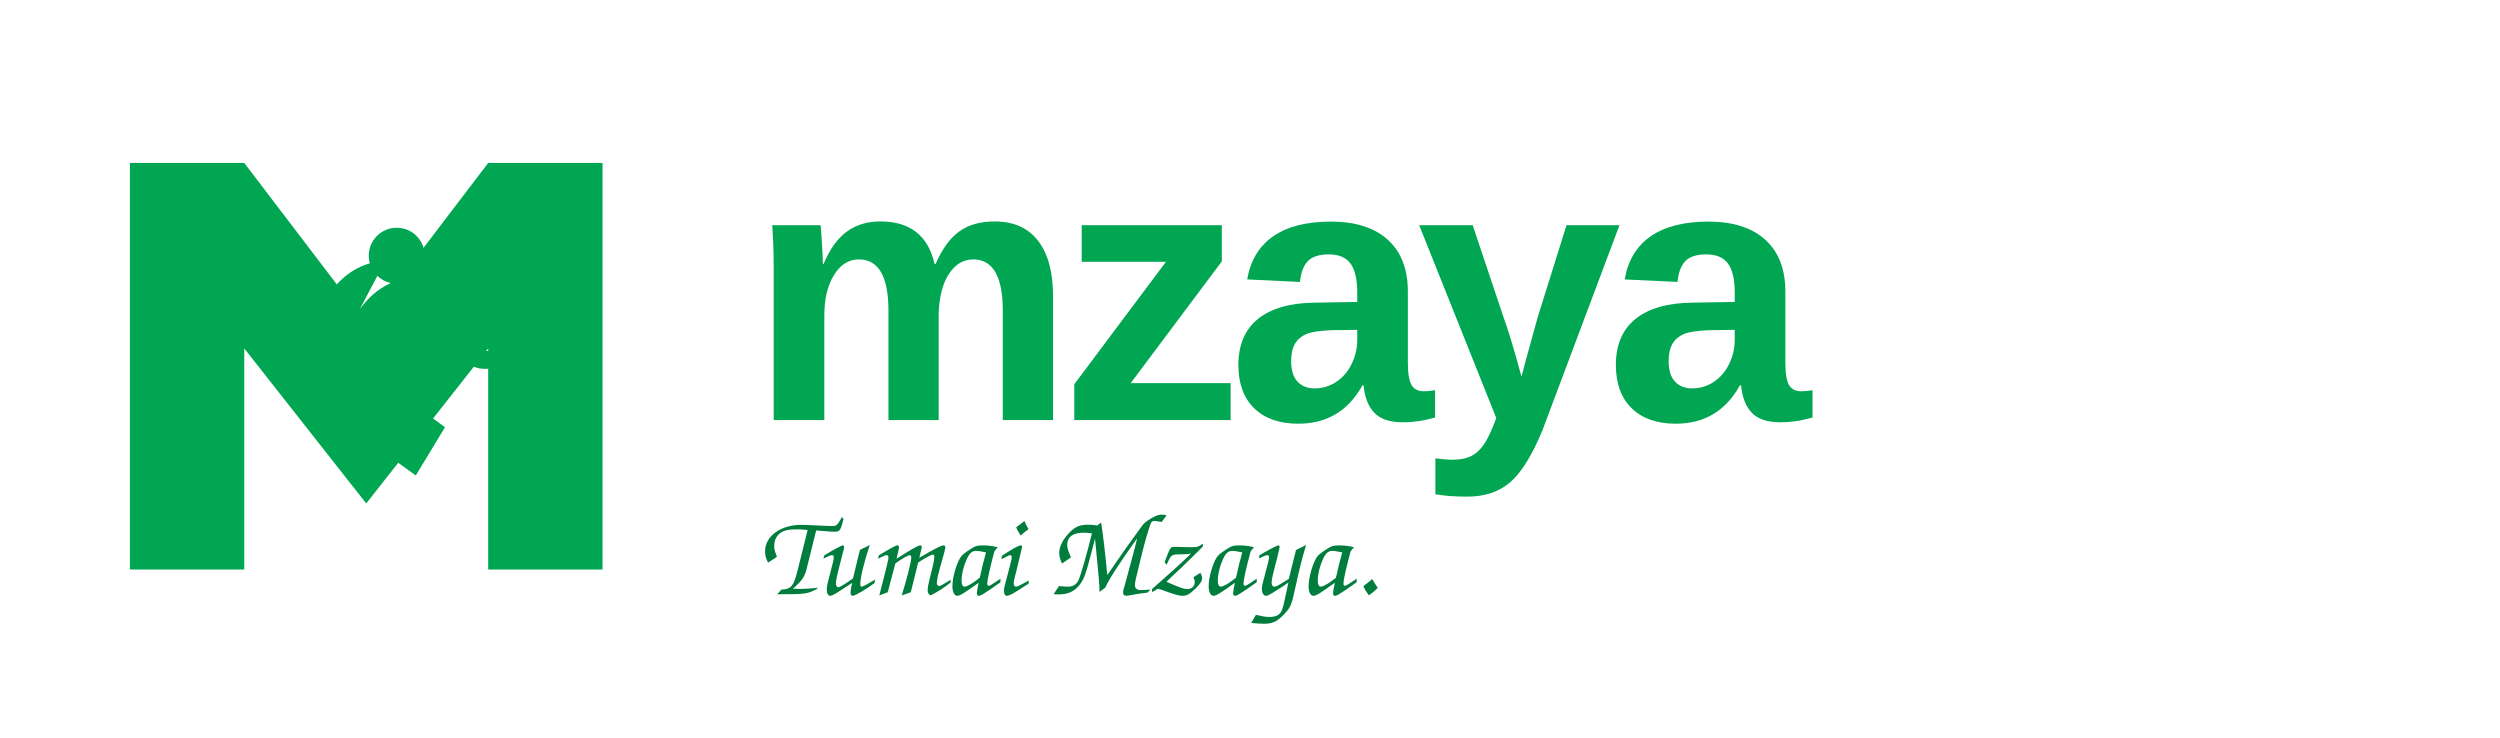
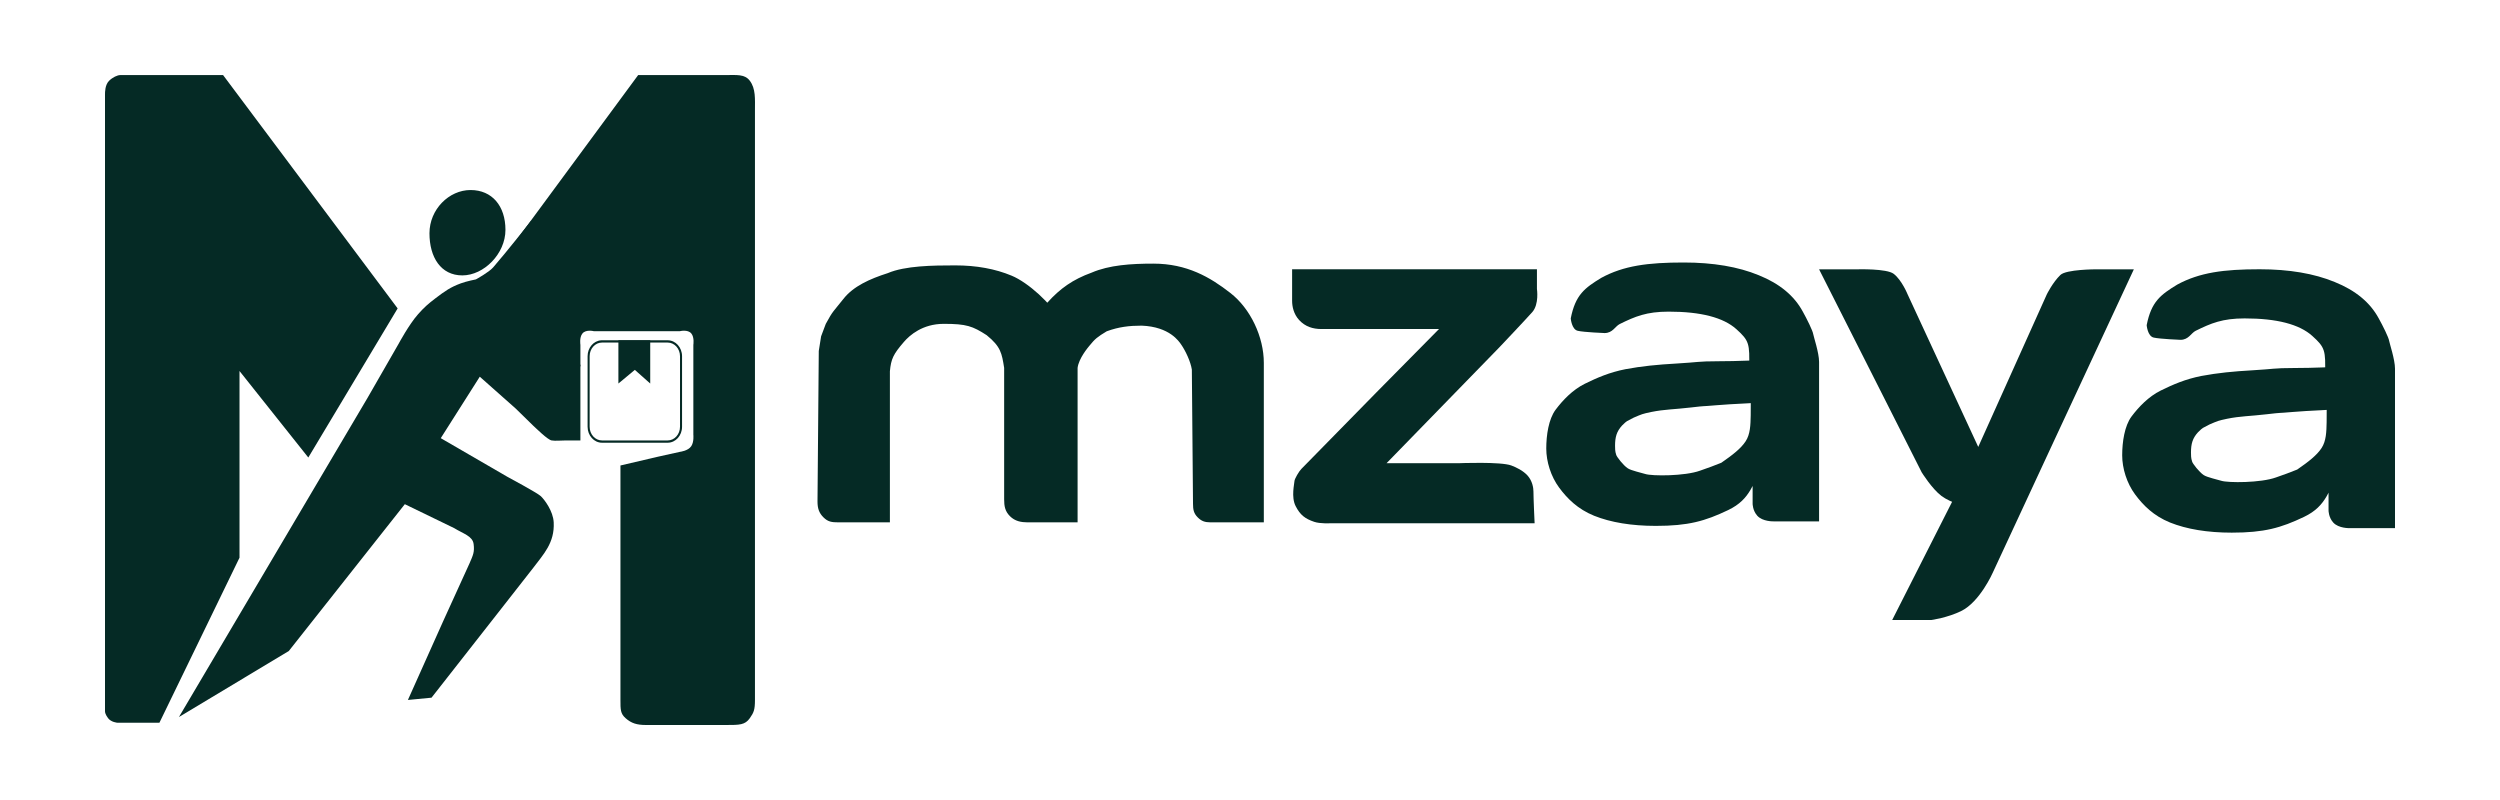
- <svg xmlns="http://www.w3.org/2000/svg" viewBox="0 0 1220 360">
-   <g transform="translate(20,20) scale(.62)">
-     <path d="M70 416V96h90l96 126 96-126h90v320h-90V242l-96 122-96-122v174z" fill="#00A651" />
-     <circle cx="280" cy="169" r="22" fill="#00A651" />
-     <path d="M251 211c16-22 39-30 62-20l40 20-18 36-33-16-29 40 45 33-23 38-69-50 43-61-17 8-35 47-33-23 43-64c11-16 26-25 44-26z" fill="#00A651" />
-     <rect x="339" y="191" width="60" height="60" rx="9" fill="none" stroke="#00A651" stroke-width="14" />
-     <path d="M370 191v26l-11-8-11 8v-26" fill="#00A651" />
-   </g>
-   <text x="365" y="205" font-family="Arial, Helvetica, sans-serif" font-size="180" font-weight="800" letter-spacing="-8" fill="#00A651">mzaya</text>
-   <text x="370" y="290" font-family="Segoe Script, Comic Sans MS, cursive" font-size="58" font-style="italic" fill="#007D3D">Tumai Mzaya.</text>
+ <svg xmlns="http://www.w3.org/2000/svg" width="1000" height="320" viewBox="0 0 1000 320" fill="none">
+   <path d="M892.713 213.059C882.97 213.059 874.625 211.669 867.997 209C861.449 206.33 857.281 202.152 854.007 197.724C850.733 193.295 848.877 187.353 848.877 182.135C848.877 176.797 849.813 170.364 852.608 166.602C855.482 162.78 859.395 158.655 864.266 156.228C869.217 153.802 874.12 151.651 880.588 150.377C887.136 149.163 893.179 148.561 901.107 148.11C909.501 147.632 909.501 147.208 917.429 147.208C926.289 147.208 931.885 146.757 937.481 146.757L930.02 149.914C930.259 140.207 930.104 139.04 924.913 134.369C919.723 129.698 910.699 127.362 897.842 127.362C888.978 127.362 884.405 129.29 878.256 132.323C876.428 133.225 875.458 135.932 872.194 135.932C872.194 135.932 863.924 135.601 861.468 135.03C859.012 134.458 858.67 130.068 858.67 130.068C860.535 120.596 864.266 117.89 870.917 113.831C879.861 108.978 889.528 107.706 903.822 107.706C915.64 107.706 925.662 109.405 933.888 112.802C942.193 116.139 948.062 120.992 951.496 127.362C953.093 130.213 955.484 135.03 955.668 136.383C955.791 137.285 958 143.825 958 147.465V211.255H939.813C939.813 211.255 935.434 211.393 933.284 209C931.417 206.921 931.419 204.204 931.419 204.204V185.894L935.97 187.35C931.578 195.782 930.889 202.316 921.626 206.745C912.362 211.173 905.649 213.059 892.713 213.059ZM888.516 192.311C891.17 193.167 904.285 193.203 910.433 190.958C916.582 188.714 913.232 190.056 918.884 187.817C923.491 184.644 926.746 182.084 928.621 179.231C930.495 176.379 930.574 172.67 930.653 168.909C930.733 165.087 930.653 162.168 930.653 160.288L937.947 163.445C931.958 164.052 923.99 164.191 916.962 164.798C910.015 165.405 913.491 164.911 906.703 165.7C899.995 166.489 896.278 166.412 890.847 167.504C887.174 168.293 887.286 168.304 883.852 169.759C880.588 171.564 881.521 170.662 879.189 172.917C877.033 175.283 876.391 177.517 876.391 181.035C876.391 183.742 876.713 183.948 876.857 184.644C877.001 185.34 879.655 188.853 881.521 190.056C882.92 190.958 887.117 191.86 888.516 192.311Z" fill="#052A25" />
+   <path d="M756.876 248L785.455 191.62L787.216 202.896C787.216 202.896 780.391 201.228 776.595 198.386C772.76 195.515 768.667 188.914 768.667 188.914L753.744 159.371L727.629 107.727H743.019C743.019 107.727 754.677 107.376 757.475 109.532C760.739 112.046 763.044 117.742 763.044 117.742L767.681 127.757L776.954 147.786L795.5 187.844H787.216L805.222 147.786L814.225 127.757L818.727 117.742C818.727 117.742 821.043 112.998 824.161 109.983C826.493 107.727 838.385 107.727 838.385 107.727H853.54L820.897 177.864L797.114 229.056C797.114 229.056 791.998 240.696 784.523 244.392C779.067 247.089 772.565 248 772.565 248H756.876Z" fill="#052A25" />
+   <path d="M662.342 210.353C652.6 210.353 644.254 208.963 637.626 206.293C631.078 203.624 626.91 199.446 623.636 195.018C620.362 190.589 618.506 184.646 618.506 179.429C618.506 174.09 619.442 167.657 622.237 163.896C625.112 160.074 629.024 155.949 633.895 153.522C638.847 151.095 643.749 148.944 650.217 147.671C656.765 146.457 662.808 145.854 670.736 145.403C679.13 144.926 679.13 144.501 687.058 144.501C695.918 144.501 701.514 144.05 707.11 144.05L699.649 147.208C699.889 137.501 699.733 136.334 694.543 131.663C689.352 126.991 680.329 124.656 667.472 124.656C658.608 124.656 654.034 126.584 647.886 129.617C646.057 130.519 645.088 133.225 641.823 133.225C641.823 133.225 633.553 132.895 631.097 132.323C628.642 131.752 628.299 127.362 628.299 127.362C630.165 117.89 633.895 115.184 640.547 111.125C649.49 106.271 659.157 105 673.451 105C685.27 105 695.292 106.699 703.517 110.096C711.822 113.433 717.691 118.286 721.125 124.656C722.722 127.507 725.113 132.323 725.298 133.676C725.42 134.579 727.629 141.119 727.629 144.759V208.549H709.442C709.442 208.549 705.063 208.687 702.913 206.293C701.047 204.214 701.048 201.498 701.048 201.498V183.188L705.6 184.644C701.208 193.076 700.518 199.61 691.255 204.038C681.992 208.467 675.279 210.353 662.342 210.353ZM658.145 189.605C660.799 190.461 673.914 190.497 680.063 188.252C686.212 186.007 682.861 187.35 688.514 185.111C693.12 181.937 696.375 179.378 698.25 176.525C700.125 173.672 700.203 169.964 700.283 166.203C700.363 162.381 700.283 159.462 700.283 157.581L707.577 160.739C701.588 161.345 693.619 161.485 686.592 162.092C679.644 162.698 683.12 162.205 676.332 162.994C669.624 163.783 665.907 163.706 660.477 164.798C656.803 165.587 656.915 165.597 653.482 167.053C650.217 168.857 651.15 167.955 648.818 170.211C646.662 172.576 646.02 174.811 646.02 178.329C646.02 181.035 646.343 181.241 646.487 181.937C646.631 182.634 649.285 186.147 651.15 187.35C652.549 188.252 656.746 189.154 658.145 189.605Z" fill="#052A25" />
+   <path d="M525.705 208.739C522.051 207.5 520.076 206.029 518.244 202.424C516.396 198.788 517.777 193.403 517.777 192.501C517.777 191.599 519.643 188.442 520.575 187.54C521.508 186.638 550.654 156.869 550.654 156.869L575.603 131.611C575.603 131.611 531.768 131.624 528.503 131.611C525.239 131.598 522.136 130.718 519.643 128.003C517.463 125.629 516.845 122.59 516.845 120.335C516.845 118.08 516.845 107.706 516.845 107.706H614.776V115.599C614.776 115.599 615.708 121.688 612.91 124.846C610.112 128.003 599.736 138.941 599.736 138.941L584.697 154.389L554.618 185.285H583.531C583.531 185.285 600.319 184.608 604.516 186.187C606.548 186.951 609.264 188.258 611.045 190.246C612.944 192.366 613.377 195.136 613.377 196.561C613.377 199.321 613.843 209.298 613.843 209.298H573.038H532.234C532.234 209.298 528.121 209.557 525.705 208.739Z" fill="#052A25" />
+   <path d="M479.071 206.934C477.469 205.333 477.207 203.777 477.205 201.522C477.204 199.267 476.739 147.849 476.739 147.849C476.273 144.691 474.213 140.35 472.542 137.926C471.609 136.573 467.879 130.709 456.686 130.258C451.672 130.258 447.465 130.767 442.696 132.513C438.966 134.768 438.033 135.491 435.701 138.377C435.235 138.954 431.504 143.338 431.038 147.15V150.555V153.712L414.25 127.552C415.182 125.748 414.967 126.508 418.913 121.082C424.043 115.374 429.173 111.766 436.634 109.059C443.704 106.004 452.471 105.451 461.35 105.451C474.75 105.451 484.071 110.879 492.128 117.178C500.185 123.414 505.529 134.768 505.529 145.142V208.942C505.529 208.942 486.532 208.961 484.2 208.942C481.869 208.923 480.573 208.437 479.071 206.934ZM329.377 206.934C327.604 205.172 327.001 203.326 327 200.62C326.999 197.914 327.511 140.384 327.511 140.384L328.444 134.521L330.309 129.56L355.958 148.503V166.545V208.942C355.958 208.942 338.237 208.942 335.439 208.942C332.641 208.942 331.167 208.714 329.377 206.934ZM403.99 206.483C401.986 204.483 401.661 202.424 401.659 199.718C401.656 197.012 401.659 147.15 401.659 147.15C400.726 141.286 400.336 138.685 394.664 134.07C389.068 130.462 386.617 129.52 377.409 129.541C369.015 129.56 363.885 134.07 361.554 136.776C357.332 141.676 356.424 143.542 355.958 148.503L330.309 129.56C333.23 124.166 333.276 124.75 337.304 119.637C341.332 114.461 348.03 111.518 355.08 109.263C362.068 106.27 373.208 106.155 382.087 106.155C390.555 106.155 398.077 107.527 404.654 110.271C411.313 113.015 420.778 121.688 423.577 127.552C427.774 134.07 431.038 144.691 431.038 147.15V208.942C431.038 208.942 413.522 208.966 410.985 208.942C408.449 208.918 406.013 208.502 403.99 206.483Z" fill="#052A25" />
+   <path d="M202.179 91.948C202.179 101.503 193.549 110.16 184.929 110.16C176.309 110.16 171.786 102.869 171.786 93.314C171.786 83.759 179.595 76.013 188.215 76.013C196.834 76.013 202.179 82.393 202.179 91.948Z" fill="#052A25" />
+   <path d="M71.572 286.813L115.518 260.406L161.929 201.673L181.643 211.234C185.34 213.511 189.036 214.421 189.447 217.608C189.858 220.796 189.268 221.981 187.804 225.348L177.331 248.341L163.161 279.983L172.608 279.073L201.152 242.649L213.268 227.17C217.376 221.706 221.894 217.153 221.483 208.958C221.255 204.405 217.786 199.852 216.349 198.486C214.911 197.12 203.001 190.746 203.001 190.746L176.304 175.266L191.911 150.681L206.286 163.429L213.268 170.258C214.295 171.169 219.019 175.917 220.661 176.177C222.304 176.437 223.947 176.177 226.411 176.177H232.161V146.128L212.447 88.306C212.447 88.306 202.769 100.628 197.251 106.973C195.563 108.913 190.371 111.753 190.371 111.753C190.371 111.753 186.619 112.491 184.313 113.347C180.094 114.911 177.922 116.481 174.25 119.265C171.335 121.476 169.753 122.856 167.268 125.64C163.635 129.709 159.465 137.477 159.465 137.477L147.041 159.103L121.884 201.673L71.572 286.813Z" fill="#052A25" />
+   <path d="M267.072 176.177V177.088H240.787V176.177H267.072ZM272.001 170.714V142.486C272.001 139.468 269.794 137.022 267.072 137.022H240.787C238.065 137.022 235.858 139.468 235.858 142.486V170.714C235.858 173.731 238.065 176.177 240.787 176.177V177.088C237.611 177.088 235.037 174.234 235.037 170.714V142.486C235.037 139.075 237.453 136.29 240.491 136.119L240.787 136.111H267.072C270.248 136.111 272.822 138.965 272.822 142.486V170.714C272.822 174.234 270.248 177.088 267.072 177.088V176.177C269.794 176.177 272.001 173.731 272.001 170.714Z" fill="#052A25" />
+   <path d="M247.358 153.413V136.111H260.09V153.413L253.929 147.949L247.358 153.413Z" fill="#052A25" />
+   <path d="M159.054 123.363L89.232 30.029H65.616H48.161C46.929 30.029 45.039 30.939 43.643 32.305C42 33.912 42 36.858 42 37.768C42 85.331 42 159.559 42 159.559C42 159.559 42 235.73 42 284.536C42 284.992 42.205 285.902 43.232 287.268C44.464 288.907 46.929 289.089 46.929 289.089H53.5H63.768L95.804 223.072V148.404L123.322 183.006L159.054 123.363Z" fill="#052A25" />
+   <path d="M299.93 287.268C298.01 290 295.822 290 290.38 290H275.081H258.447C254.751 290 252.546 289.319 250.233 287.268C248.179 285.447 248.179 283.895 248.179 279.984V186.193L262.76 182.779L272.001 180.73C272.001 180.73 275.258 180.37 276.519 178.453C277.653 176.729 277.34 173.901 277.34 173.901V156.827V137.933C277.34 137.933 277.824 134.947 276.519 133.38C275.104 131.681 272.001 132.469 272.001 132.469H254.751H237.501C237.501 132.469 234.397 131.681 232.983 133.38C231.677 134.947 232.161 137.933 232.161 137.933V146.583L186.572 123.819L195.197 111.526L255.264 30.029H278.47H290.072C294.693 30.029 297.876 29.573 299.93 32.305C302.325 35.492 301.983 39.59 301.983 44.142V160.469V279.984C301.983 283.895 301.529 284.992 299.93 287.268Z" fill="#052A25" />
</svg>
